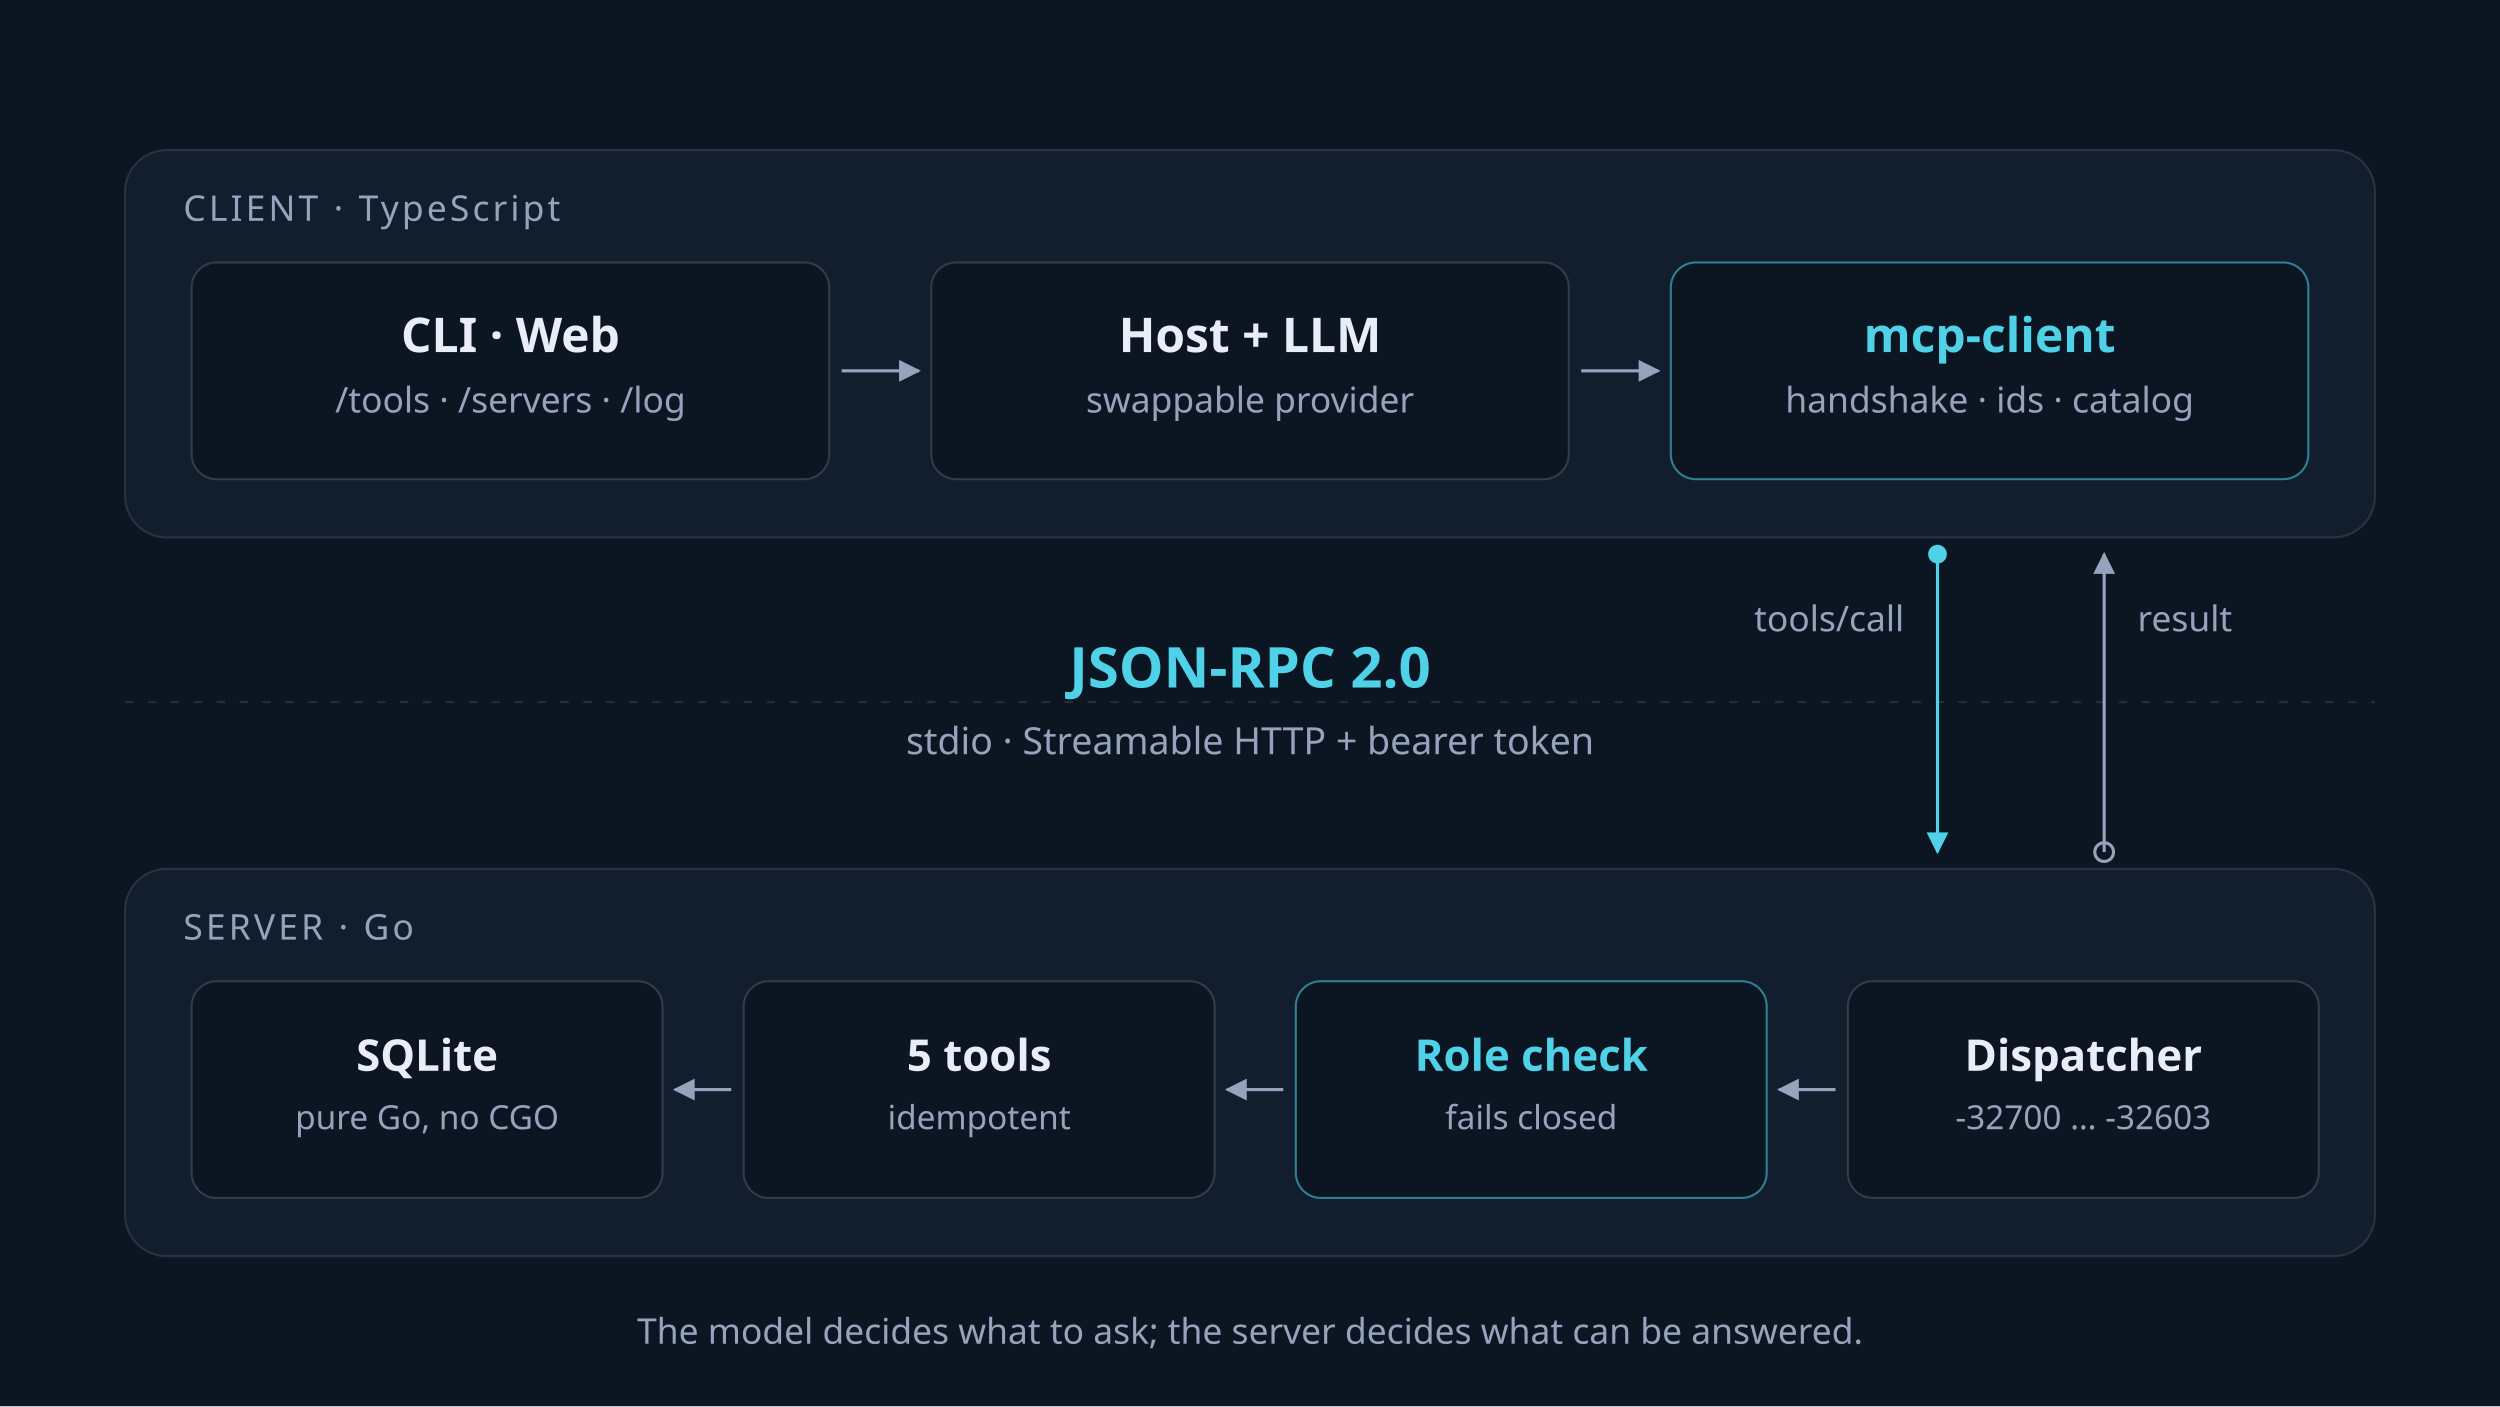
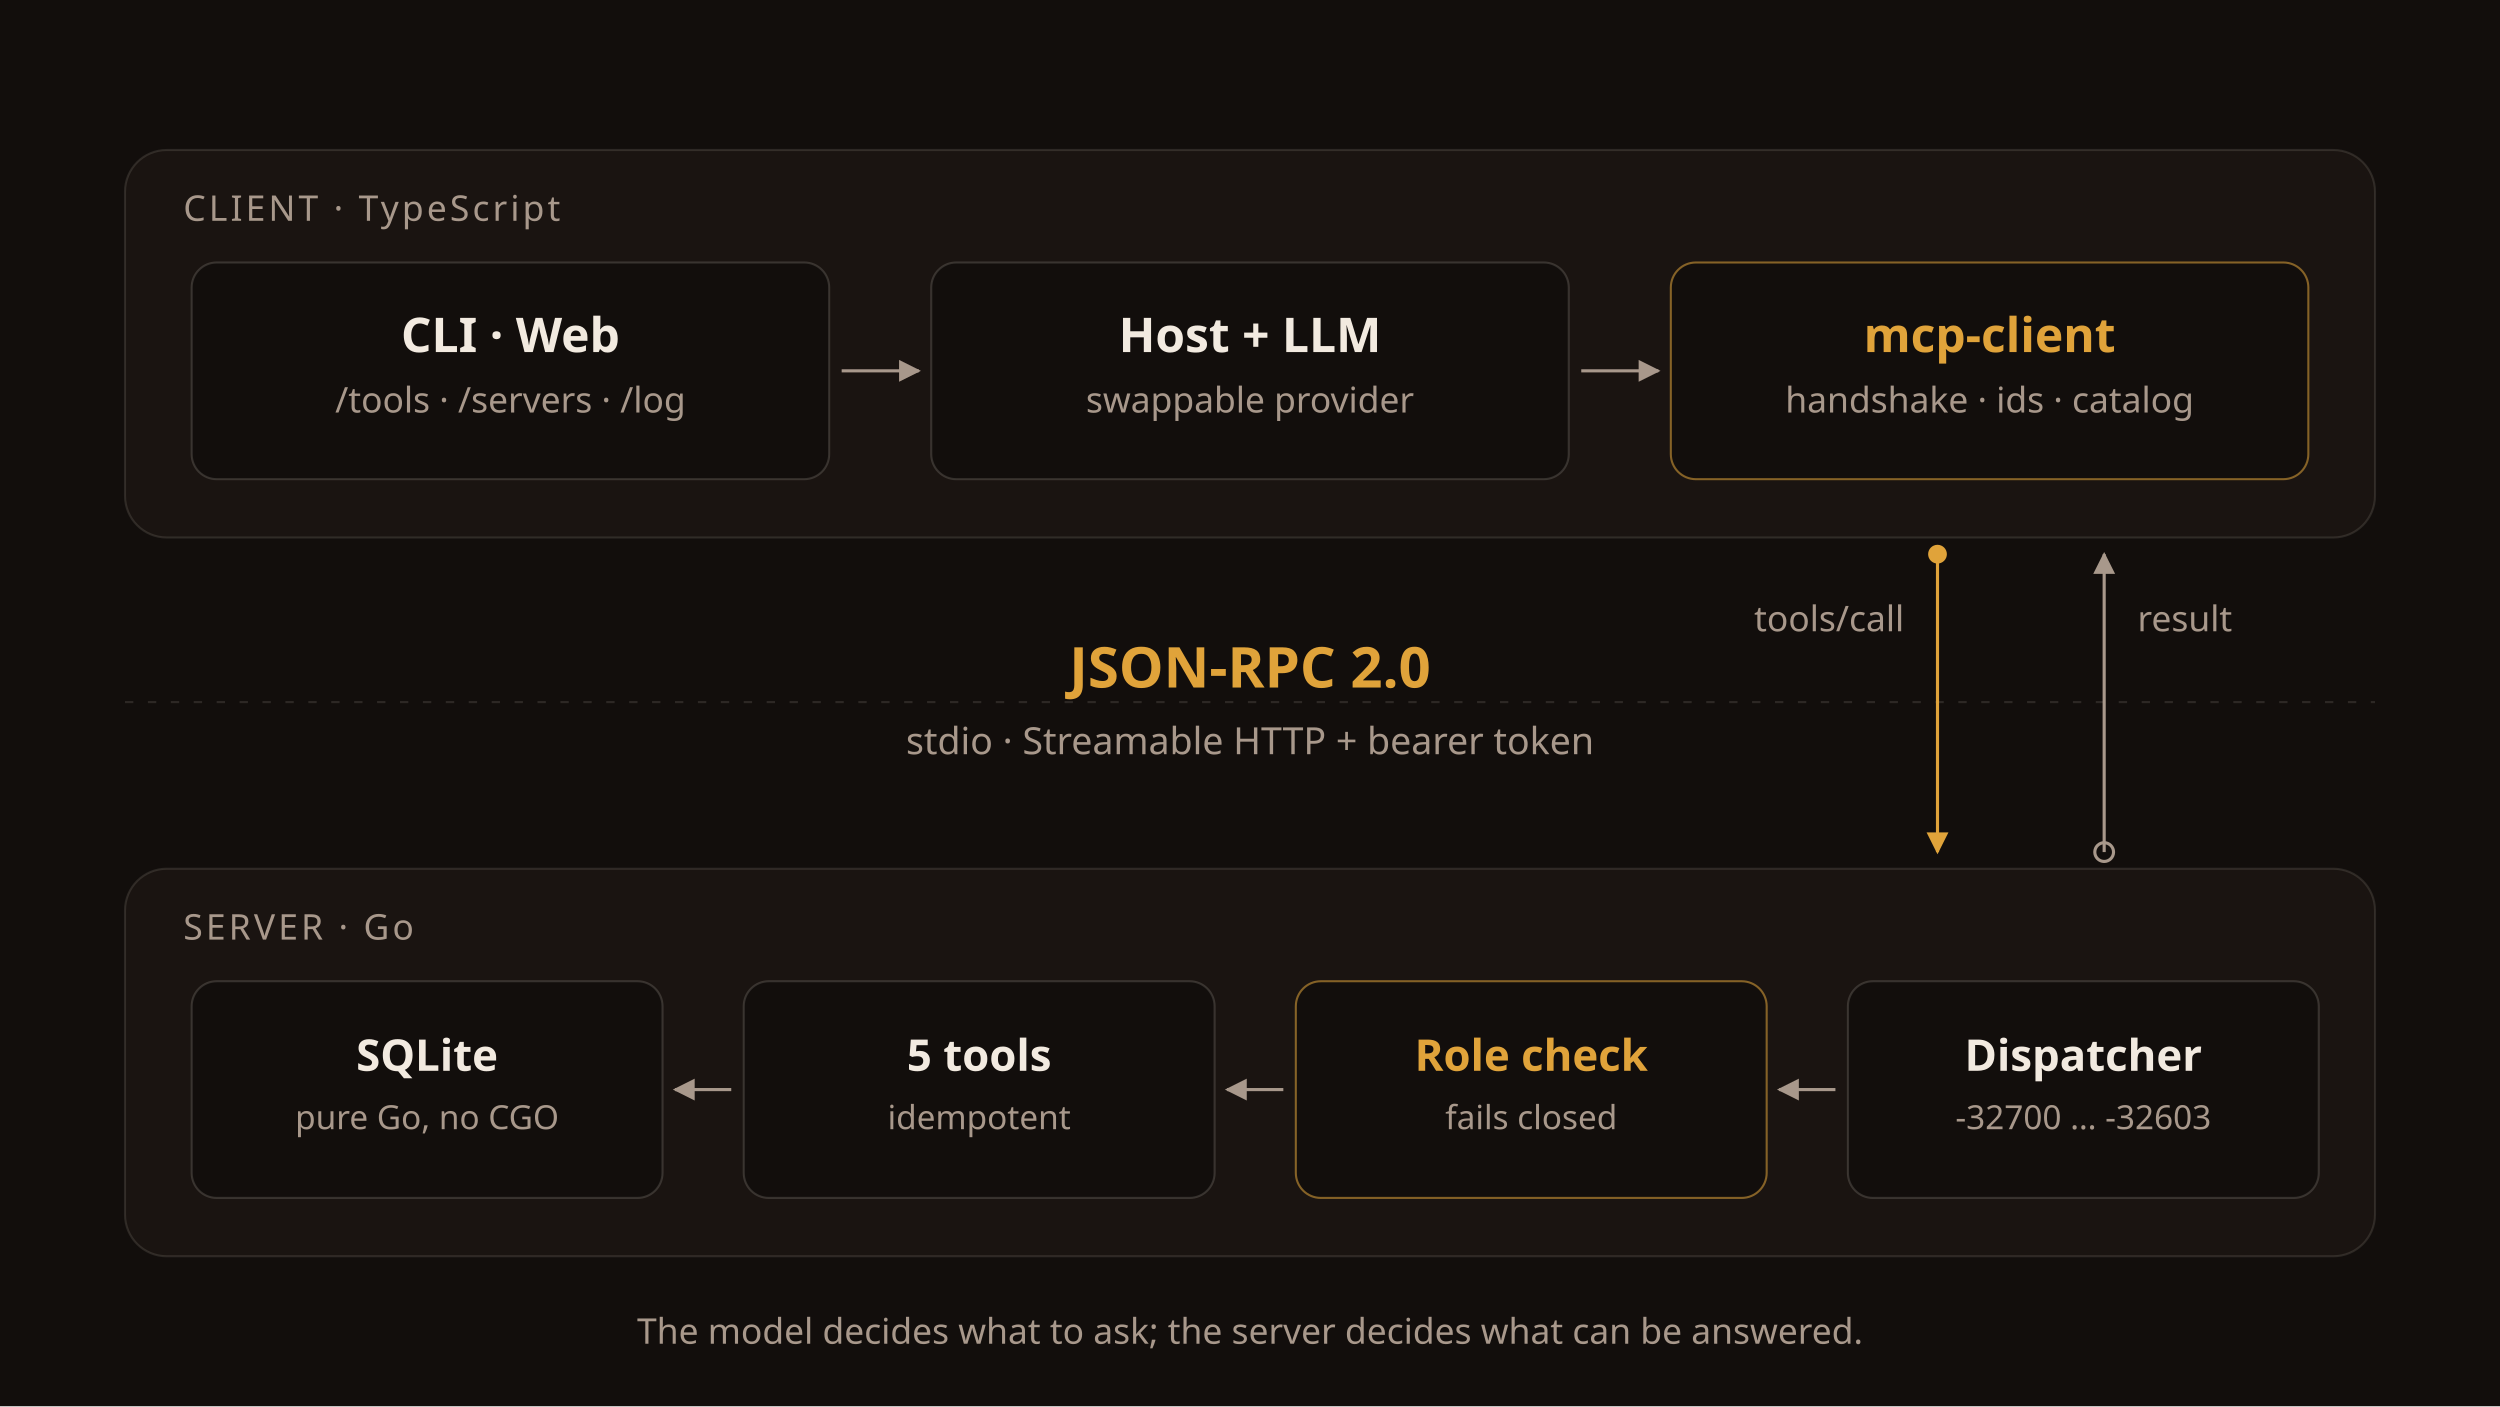
<svg xmlns="http://www.w3.org/2000/svg" viewBox="0 0 1200 675" width="1200" height="675" role="img" aria-label="MCP client and server architecture">
  <defs>
    <style>
      .t   { font-family: 'IBM Plex Sans', system-ui, sans-serif; }
-       .ink { fill: #E8EDF7; }
-       .dim { fill: #97A3BC; }
-       .sig { fill: #4FD1E8; }
+       .ink { fill: #F2EAE0; }
+       .dim { fill: #A8988B; }
+       .sig { fill: #E0A33A; }
    </style>
    <marker id="arrow" viewBox="0 0 10 10" refX="9" refY="5" markerWidth="7" markerHeight="7" orient="auto-start-reverse">
-       <path d="M0 0 L10 5 L0 10 z" fill="#4FD1E8" />
+       <path d="M0 0 L10 5 L0 10 z" fill="#E0A33A" />
    </marker>
    <marker id="arrowDim" viewBox="0 0 10 10" refX="9" refY="5" markerWidth="7" markerHeight="7" orient="auto-start-reverse">
-       <path d="M0 0 L10 5 L0 10 z" fill="#97A3BC" />
+       <path d="M0 0 L10 5 L0 10 z" fill="#A8988B" />
    </marker>
  </defs>
-   <rect width="1200" height="675" fill="#0B1622" />
-   <rect x="60" y="72" width="1080" height="186" rx="20" fill="#121E2E" stroke="#E8EDF7" stroke-opacity="0.12" />
+   <rect width="1200" height="675" fill="#120E0C" />
+   <rect x="60" y="72" width="1080" height="186" rx="20" fill="#1A1411" stroke="#F2EAE0" stroke-opacity="0.12" />
  <text class="t dim" x="88" y="106" font-size="17" letter-spacing="1.5">CLIENT · TypeScript</text>
-   <rect x="92" y="126" width="306" height="104" rx="12" fill="#0B1622" stroke="#E8EDF7" stroke-opacity="0.16" />
+   <rect x="92" y="126" width="306" height="104" rx="12" fill="#120E0C" stroke="#F2EAE0" stroke-opacity="0.16" />
  <text class="t ink" x="245" y="169" font-size="23" font-weight="600" text-anchor="middle">CLI · Web</text>
  <text class="t dim" x="245" y="198" font-size="17" text-anchor="middle">/tools · /servers · /log</text>
-   <rect x="447" y="126" width="306" height="104" rx="12" fill="#0B1622" stroke="#E8EDF7" stroke-opacity="0.16" />
+   <rect x="447" y="126" width="306" height="104" rx="12" fill="#120E0C" stroke="#F2EAE0" stroke-opacity="0.16" />
  <text class="t ink" x="600" y="169" font-size="23" font-weight="600" text-anchor="middle">Host + LLM</text>
  <text class="t dim" x="600" y="198" font-size="17" text-anchor="middle">swappable provider</text>
-   <rect x="802" y="126" width="306" height="104" rx="12" fill="#0B1622" stroke="#4FD1E8" stroke-opacity="0.55" />
+   <rect x="802" y="126" width="306" height="104" rx="12" fill="#120E0C" stroke="#E0A33A" stroke-opacity="0.55" />
  <text class="t sig" x="955" y="169" font-size="23" font-weight="600" text-anchor="middle">mcp-client</text>
  <text class="t dim" x="955" y="198" font-size="17" text-anchor="middle">handshake · ids · catalog</text>
-   <line x1="404" y1="178" x2="441" y2="178" stroke="#97A3BC" stroke-width="1.5" marker-end="url(#arrowDim)" />
-   <line x1="759" y1="178" x2="796" y2="178" stroke="#97A3BC" stroke-width="1.5" marker-end="url(#arrowDim)" />
-   <line x1="60" y1="337" x2="1140" y2="337" stroke="#E8EDF7" stroke-opacity="0.12" stroke-dasharray="4 7" />
+   <line x1="404" y1="178" x2="441" y2="178" stroke="#A8988B" stroke-width="1.5" marker-end="url(#arrowDim)" />
+   <line x1="759" y1="178" x2="796" y2="178" stroke="#A8988B" stroke-width="1.5" marker-end="url(#arrowDim)" />
+   <line x1="60" y1="337" x2="1140" y2="337" stroke="#F2EAE0" stroke-opacity="0.12" stroke-dasharray="4 7" />
  <text class="t sig" x="600" y="330" font-size="27" font-weight="600" text-anchor="middle">JSON-RPC 2.0</text>
  <text class="t dim" x="600" y="362" font-size="18" text-anchor="middle">stdio  ·  Streamable HTTP + bearer token</text>
-   <line x1="930" y1="266" x2="930" y2="409" stroke="#4FD1E8" stroke-width="1.5" marker-end="url(#arrow)" />
-   <circle cx="930" cy="266" r="4.5" fill="#4FD1E8" />
+   <line x1="930" y1="266" x2="930" y2="409" stroke="#E0A33A" stroke-width="1.5" marker-end="url(#arrow)" />
+   <circle cx="930" cy="266" r="4.5" fill="#E0A33A" />
  <text class="t dim" x="914" y="303" font-size="17" text-anchor="end">tools/call</text>
-   <line x1="1010" y1="409" x2="1010" y2="266" stroke="#97A3BC" stroke-width="1.5" marker-end="url(#arrowDim)" />
-   <circle cx="1010" cy="409" r="4.5" fill="none" stroke="#97A3BC" stroke-width="1.5" />
+   <line x1="1010" y1="409" x2="1010" y2="266" stroke="#A8988B" stroke-width="1.5" marker-end="url(#arrowDim)" />
+   <circle cx="1010" cy="409" r="4.5" fill="none" stroke="#A8988B" stroke-width="1.5" />
  <text class="t dim" x="1026" y="303" font-size="17">result</text>
-   <rect x="60" y="417" width="1080" height="186" rx="20" fill="#121E2E" stroke="#E8EDF7" stroke-opacity="0.12" />
+   <rect x="60" y="417" width="1080" height="186" rx="20" fill="#1A1411" stroke="#F2EAE0" stroke-opacity="0.12" />
  <text class="t dim" x="88" y="451" font-size="17" letter-spacing="1.5">SERVER · Go</text>
-   <rect x="887" y="471" width="226" height="104" rx="12" fill="#0B1622" stroke="#E8EDF7" stroke-opacity="0.16" />
+   <rect x="887" y="471" width="226" height="104" rx="12" fill="#120E0C" stroke="#F2EAE0" stroke-opacity="0.16" />
  <text class="t ink" x="1000" y="514" font-size="21" font-weight="600" text-anchor="middle">Dispatcher</text>
  <text class="t dim" x="1000" y="542" font-size="16" text-anchor="middle">‑32700 … ‑32603</text>
-   <rect x="622" y="471" width="226" height="104" rx="12" fill="#0B1622" stroke="#4FD1E8" stroke-opacity="0.55" />
+   <rect x="622" y="471" width="226" height="104" rx="12" fill="#120E0C" stroke="#E0A33A" stroke-opacity="0.55" />
  <text class="t sig" x="735" y="514" font-size="21" font-weight="600" text-anchor="middle">Role check</text>
  <text class="t dim" x="735" y="542" font-size="16" text-anchor="middle">fails closed</text>
-   <rect x="357" y="471" width="226" height="104" rx="12" fill="#0B1622" stroke="#E8EDF7" stroke-opacity="0.16" />
+   <rect x="357" y="471" width="226" height="104" rx="12" fill="#120E0C" stroke="#F2EAE0" stroke-opacity="0.16" />
  <text class="t ink" x="470" y="514" font-size="21" font-weight="600" text-anchor="middle">5 tools</text>
  <text class="t dim" x="470" y="542" font-size="16" text-anchor="middle">idempotent</text>
-   <rect x="92" y="471" width="226" height="104" rx="12" fill="#0B1622" stroke="#E8EDF7" stroke-opacity="0.16" />
+   <rect x="92" y="471" width="226" height="104" rx="12" fill="#120E0C" stroke="#F2EAE0" stroke-opacity="0.16" />
  <text class="t ink" x="205" y="514" font-size="21" font-weight="600" text-anchor="middle">SQLite</text>
  <text class="t dim" x="205" y="542" font-size="16" text-anchor="middle">pure Go, no CGO</text>
-   <line x1="881" y1="523" x2="854" y2="523" stroke="#97A3BC" stroke-width="1.5" marker-end="url(#arrowDim)" />
-   <line x1="616" y1="523" x2="589" y2="523" stroke="#97A3BC" stroke-width="1.5" marker-end="url(#arrowDim)" />
-   <line x1="351" y1="523" x2="324" y2="523" stroke="#97A3BC" stroke-width="1.5" marker-end="url(#arrowDim)" />
+   <line x1="881" y1="523" x2="854" y2="523" stroke="#A8988B" stroke-width="1.5" marker-end="url(#arrowDim)" />
+   <line x1="616" y1="523" x2="589" y2="523" stroke="#A8988B" stroke-width="1.5" marker-end="url(#arrowDim)" />
+   <line x1="351" y1="523" x2="324" y2="523" stroke="#A8988B" stroke-width="1.5" marker-end="url(#arrowDim)" />
  <text class="t dim" x="600" y="645" font-size="17" text-anchor="middle">The model decides what to ask; the server decides what can be answered.</text>
</svg>
